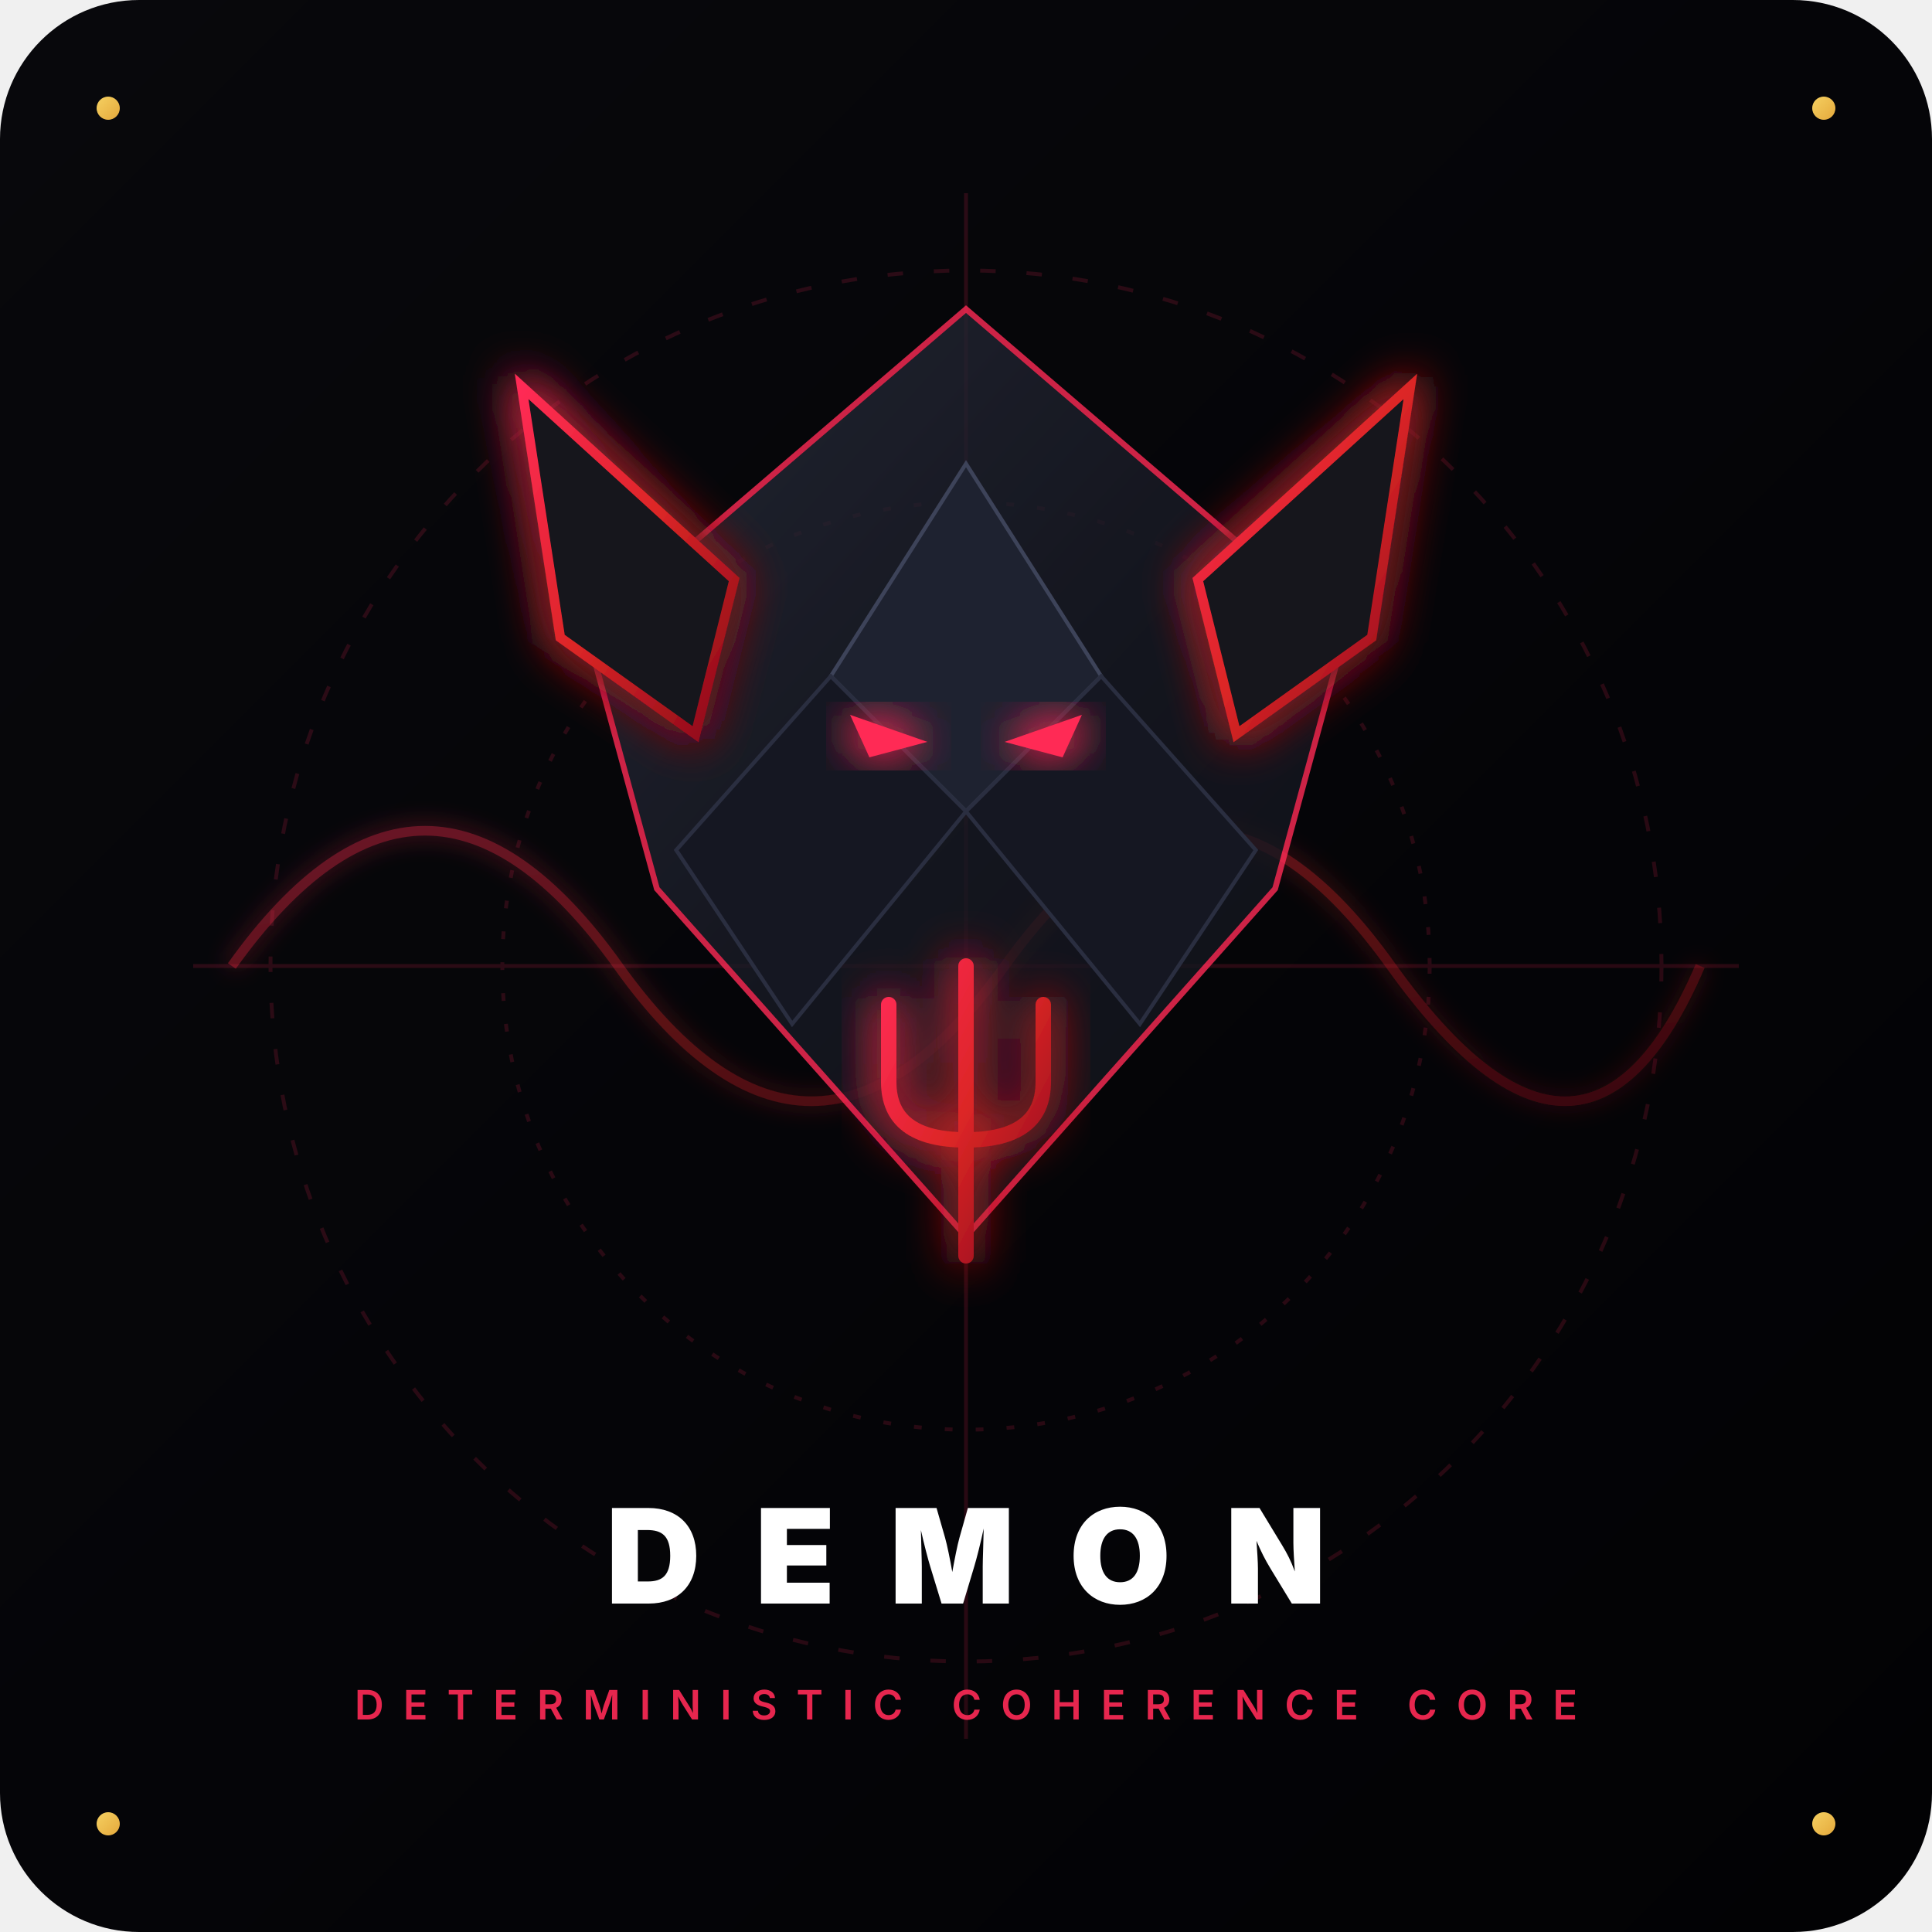
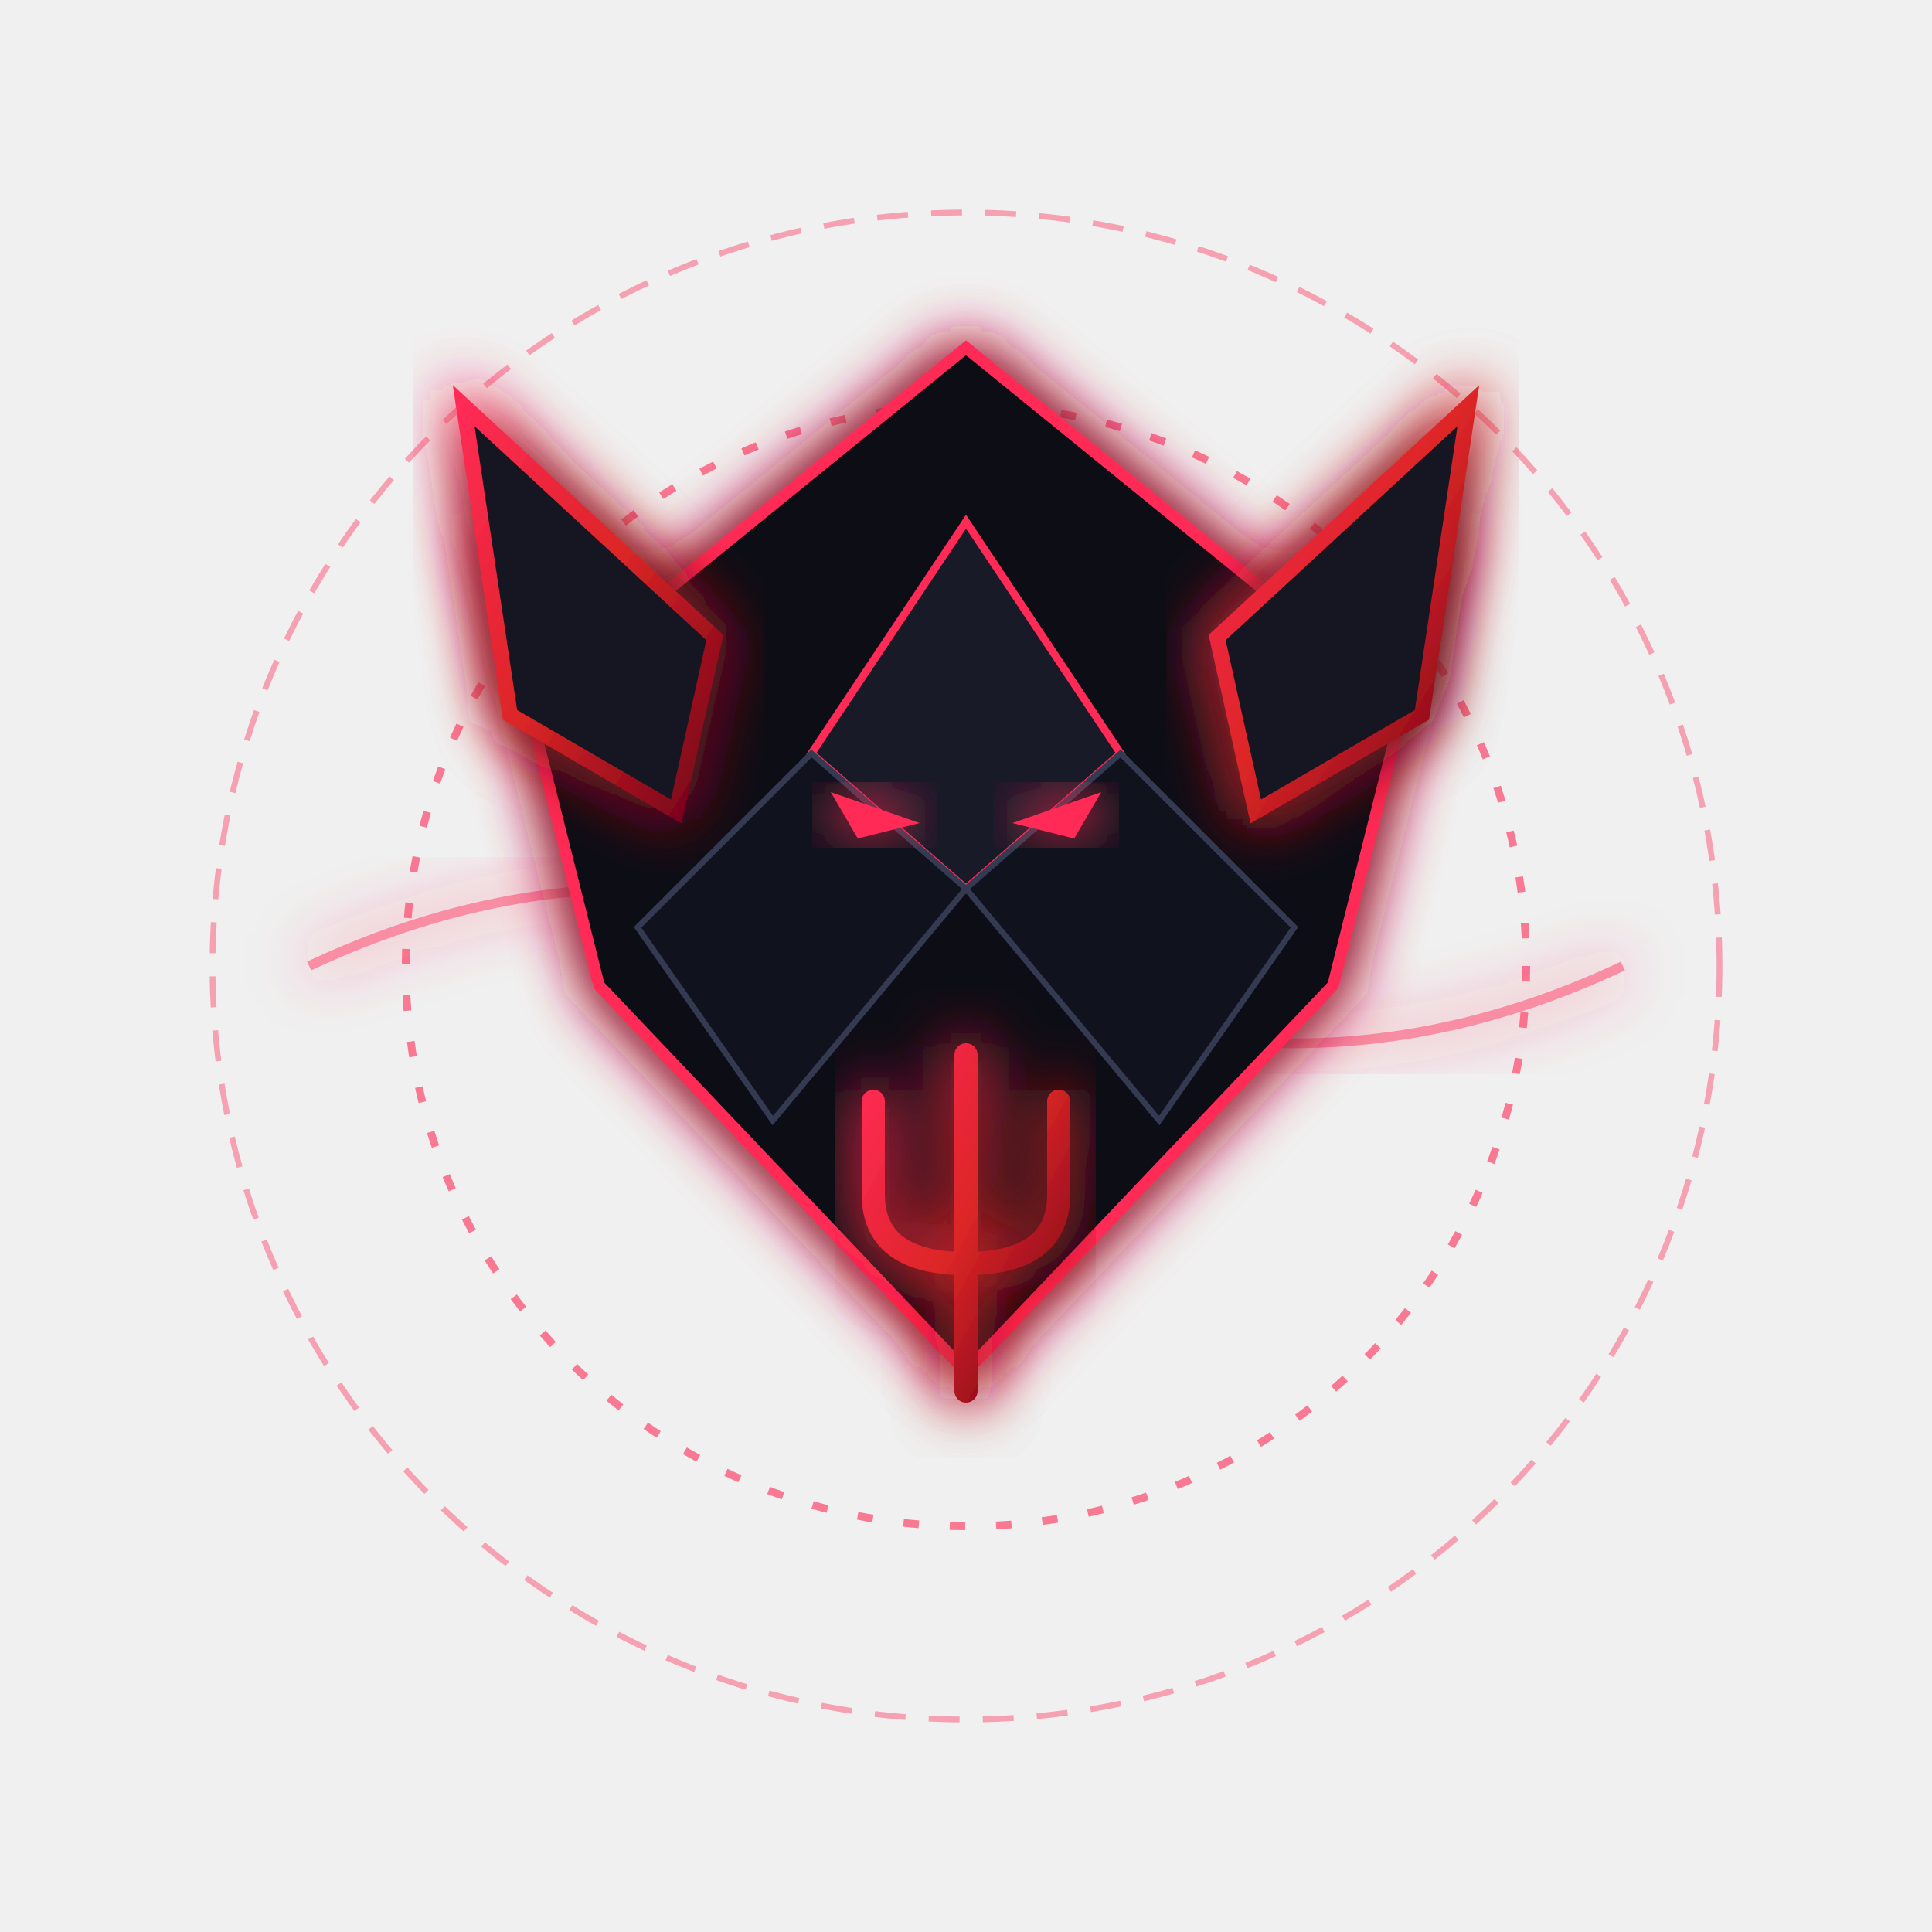
<svg xmlns="http://www.w3.org/2000/svg" viewBox="0 0 500 500" width="100%" height="100%">
  <defs>
-     <linearGradient id="bg-grad" x1="0%" y1="0%" x2="100%" y2="100%">
-       <stop offset="0%" stop-color="#08080c" />
-       <stop offset="50%" stop-color="#050508" />
-       <stop offset="100%" stop-color="#020204" />
-     </linearGradient>
-     <linearGradient id="crimson-glow" x1="0%" y1="0%" x2="100%" y2="100%">
+     <linearGradient id="coreGlow" x1="0%" y1="0%" x2="100%" y2="100%">
      <stop offset="0%" stop-color="#ff2a55" />
      <stop offset="50%" stop-color="#dc2626" />
-       <stop offset="100%" stop-color="#88081a" />
+       <stop offset="100%" stop-color="#700018" />
    </linearGradient>
-     <linearGradient id="gold-accent" x1="0%" y1="0%" x2="100%" y2="100%">
-       <stop offset="0%" stop-color="#f5d061" />
-       <stop offset="100%" stop-color="#e5a93c" />
-     </linearGradient>
-     <linearGradient id="stealth-steel" x1="0%" y1="0%" x2="100%" y2="100%">
-       <stop offset="0%" stop-color="#2a2e3d" />
-       <stop offset="50%" stop-color="#181a24" />
-       <stop offset="100%" stop-color="#0f1118" />
-     </linearGradient>
-     <filter id="laser-glow" x="-30%" y="-30%" width="160%" height="160%">
-       <feGaussianBlur stdDeviation="6" result="blur" />
+     <filter id="glow-core" x="-20%" y="-20%" width="140%" height="140%">
+       <feGaussianBlur stdDeviation="8" result="blur" />
      <feMerge>
        <feMergeNode in="blur" />
        <feMergeNode in="blur" />
        <feMergeNode in="SourceGraphic" />
      </feMerge>
    </filter>
-     <filter id="soft-glow" x="-20%" y="-20%" width="140%" height="140%">
-       <feGaussianBlur stdDeviation="3" result="blur" />
-       <feMerge>
-         <feMergeNode in="blur" />
-         <feMergeNode in="SourceGraphic" />
-       </feMerge>
-     </filter>
  </defs>
-   <rect width="500" height="500" rx="36" fill="url(#bg-grad)" />
-   <g opacity="0.15" stroke="#ff2a55" stroke-width="1">
-     <line x1="50" y1="250" x2="450" y2="250" />
-     <line x1="250" y1="50" x2="250" y2="450" />
-     <circle cx="250" cy="250" r="180" fill="none" stroke-dasharray="4,8" />
-     <circle cx="250" cy="250" r="120" fill="none" stroke-dasharray="2,6" />
+   <circle cx="250" cy="250" r="195" fill="none" stroke="#ff2a55" stroke-width="1.5" stroke-dasharray="8,6" opacity="0.4" />
+   <circle cx="250" cy="250" r="145" fill="none" stroke="#ff2a55" stroke-width="2" stroke-dasharray="4,8" opacity="0.6" />
+   <path d="M 80 250 Q 165 210, 250 250 T 420 250" fill="none" stroke="#ff2a55" stroke-width="2.5" opacity="0.5" filter="url(#glow-core)" />
+   <g transform="translate(0, 5)">
+     <polygon points="250,85 330,150 375,130 345,250 250,350 155,250 125,130 170,150" fill="#090a12" stroke="#ff2a55" stroke-width="3" filter="url(#glow-core)" />
+     <path d="M 185 160 L 120 100 L 132 180 L 175 205 Z" fill="#131522" stroke="url(#coreGlow)" stroke-width="4" filter="url(#glow-core)" />
+     <path d="M 315 160 L 380 100 L 368 180 L 325 205 Z" fill="#131522" stroke="url(#coreGlow)" stroke-width="4" filter="url(#glow-core)" />
+     <polygon points="250,130 290,190 250,225 210,190" fill="#181a28" stroke="#ff2a55" stroke-width="2" />
+     <polygon points="210,190 250,225 200,285 165,235" fill="#10121d" stroke="#333a52" stroke-width="1.5" />
+     <polygon points="290,190 250,225 300,285 335,235" fill="#10121d" stroke="#333a52" stroke-width="1.5" />
+     <polygon points="215,200 238,208 222,212" fill="#ff2a55" filter="url(#glow-core)" />
+     <polygon points="285,200 262,208 278,212" fill="#ff2a55" filter="url(#glow-core)" />
+     <path d="M 226 280 L 226 304 Q 226 322, 250 322 Q 274 322, 274 304 L 274 280 M 250 268 L 250 355" fill="none" stroke="url(#coreGlow)" stroke-width="6" stroke-linecap="round" stroke-linejoin="round" filter="url(#glow-core)" />
  </g>
-   <path d="M 60 250 Q 110 180, 160 250 T 260 250 T 360 250 T 440 250" fill="none" stroke="url(#crimson-glow)" stroke-width="2.5" opacity="0.4" filter="url(#soft-glow)" />
-   <g transform="translate(0, -10)">
-     <polygon points="250,90 320,150 360,130 330,240 250,330 170,240 140,130 180,150" fill="url(#stealth-steel)" stroke="#ff2a55" stroke-width="1.5" opacity="0.8" />
-     <path d="M 190 160 L 135 110 L 145 175 L 180 200 Z" fill="#12141c" stroke="url(#crimson-glow)" stroke-width="2.5" filter="url(#laser-glow)" />
-     <path d="M 310 160 L 365 110 L 355 175 L 320 200 Z" fill="#12141c" stroke="url(#crimson-glow)" stroke-width="2.5" filter="url(#laser-glow)" />
-     <polygon points="250,130 285,185 250,220 215,185" fill="#1e2230" stroke="#3d4359" stroke-width="1" />
-     <polygon points="215,185 250,220 205,275 175,230" fill="#151722" stroke="#2a2e40" stroke-width="1" />
-     <polygon points="285,185 250,220 295,275 325,230" fill="#151722" stroke="#2a2e40" stroke-width="1" />
-     <polygon points="220,195 240,202 225,206" fill="#ff2a55" filter="url(#laser-glow)" />
-     <polygon points="280,195 260,202 275,206" fill="#ff2a55" filter="url(#laser-glow)" />
-     <path d="M 230 270 L 230 290 Q 230 305, 250 305 Q 270 305, 270 290 L 270 270 M 250 260 L 250 335" fill="none" stroke="url(#crimson-glow)" stroke-width="4" stroke-linecap="round" stroke-linejoin="round" filter="url(#laser-glow)" />
-   </g>
-   <text x="250" y="415" font-family="-apple-system, BlinkMacSystemFont, 'Montserrat', 'Segoe UI', sans-serif" font-size="34" font-weight="900" letter-spacing="14" text-anchor="middle" fill="#ffffff">
-     DEMON
-   </text>
-   <text x="250" y="445" font-family="-apple-system, BlinkMacSystemFont, 'Segoe UI', monospace" font-size="10.5" font-weight="600" letter-spacing="5" text-anchor="middle" fill="#ff2a55" opacity="0.9">
-     DETERMINISTIC COHERENCE CORE
-   </text>
-   <circle cx="28" cy="28" r="3" fill="url(#gold-accent)" />
-   <circle cx="472" cy="28" r="3" fill="url(#gold-accent)" />
-   <circle cx="28" cy="472" r="3" fill="url(#gold-accent)" />
-   <circle cx="472" cy="472" r="3" fill="url(#gold-accent)" />
</svg>
